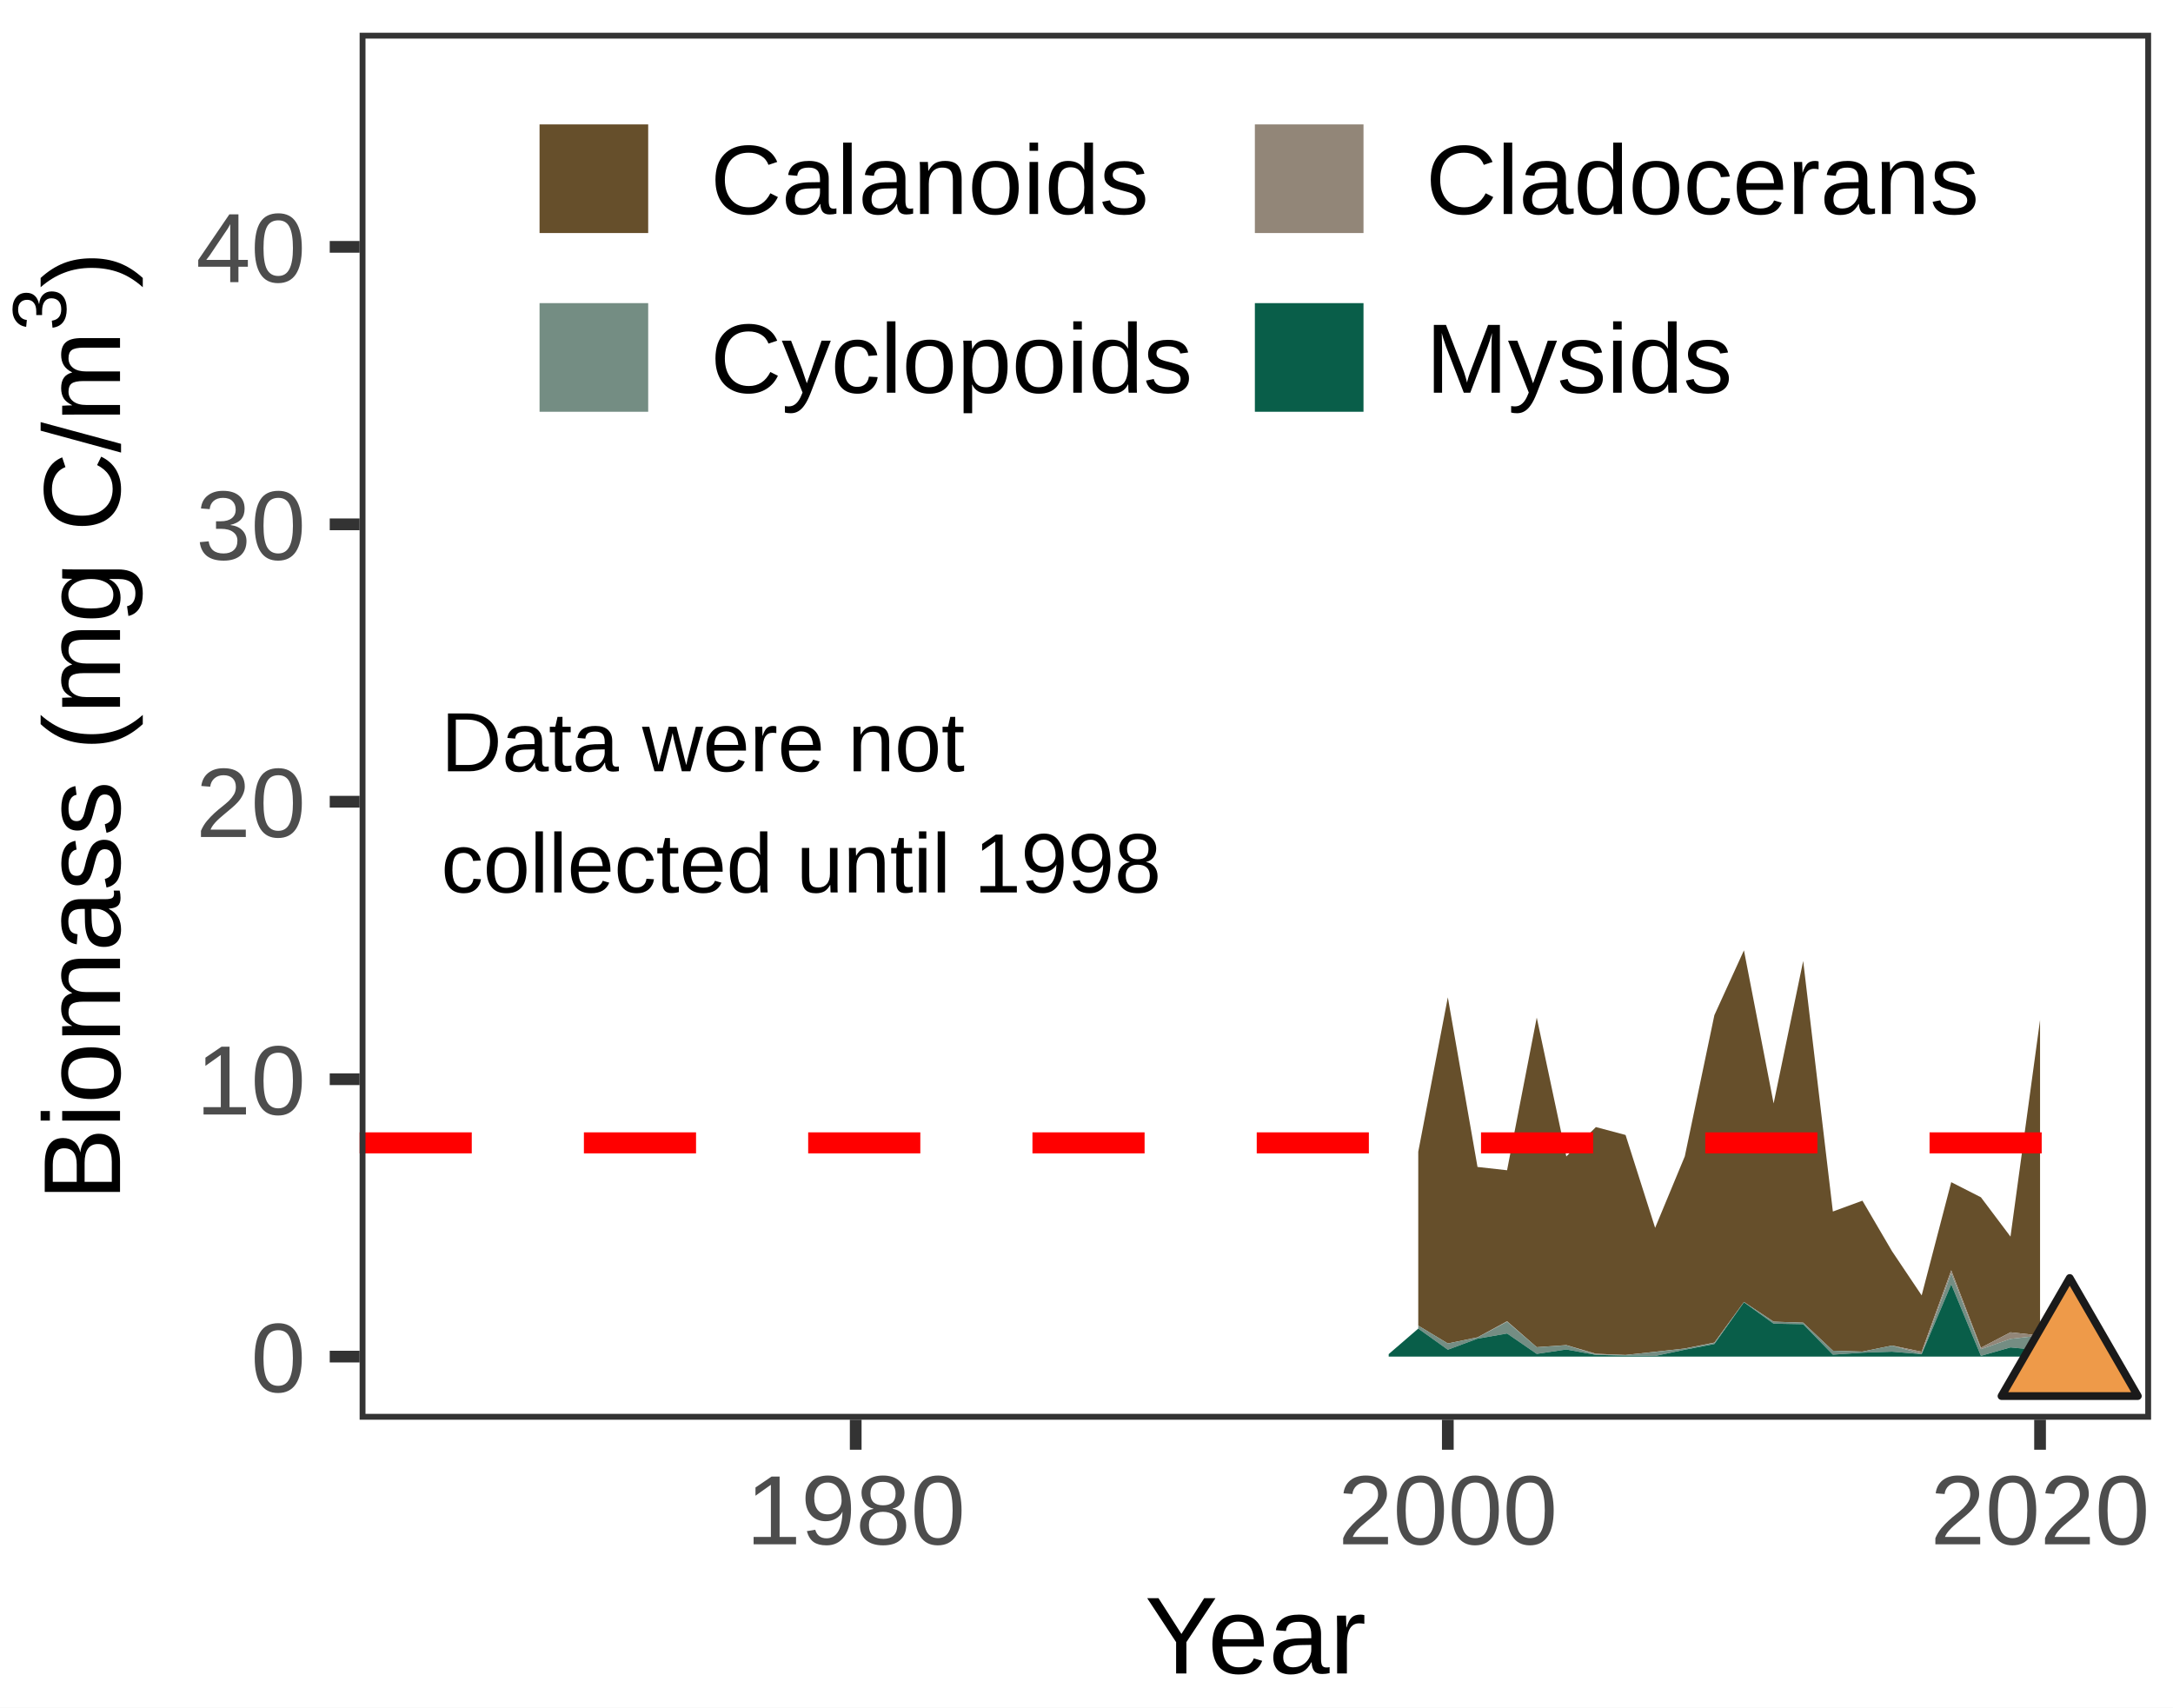
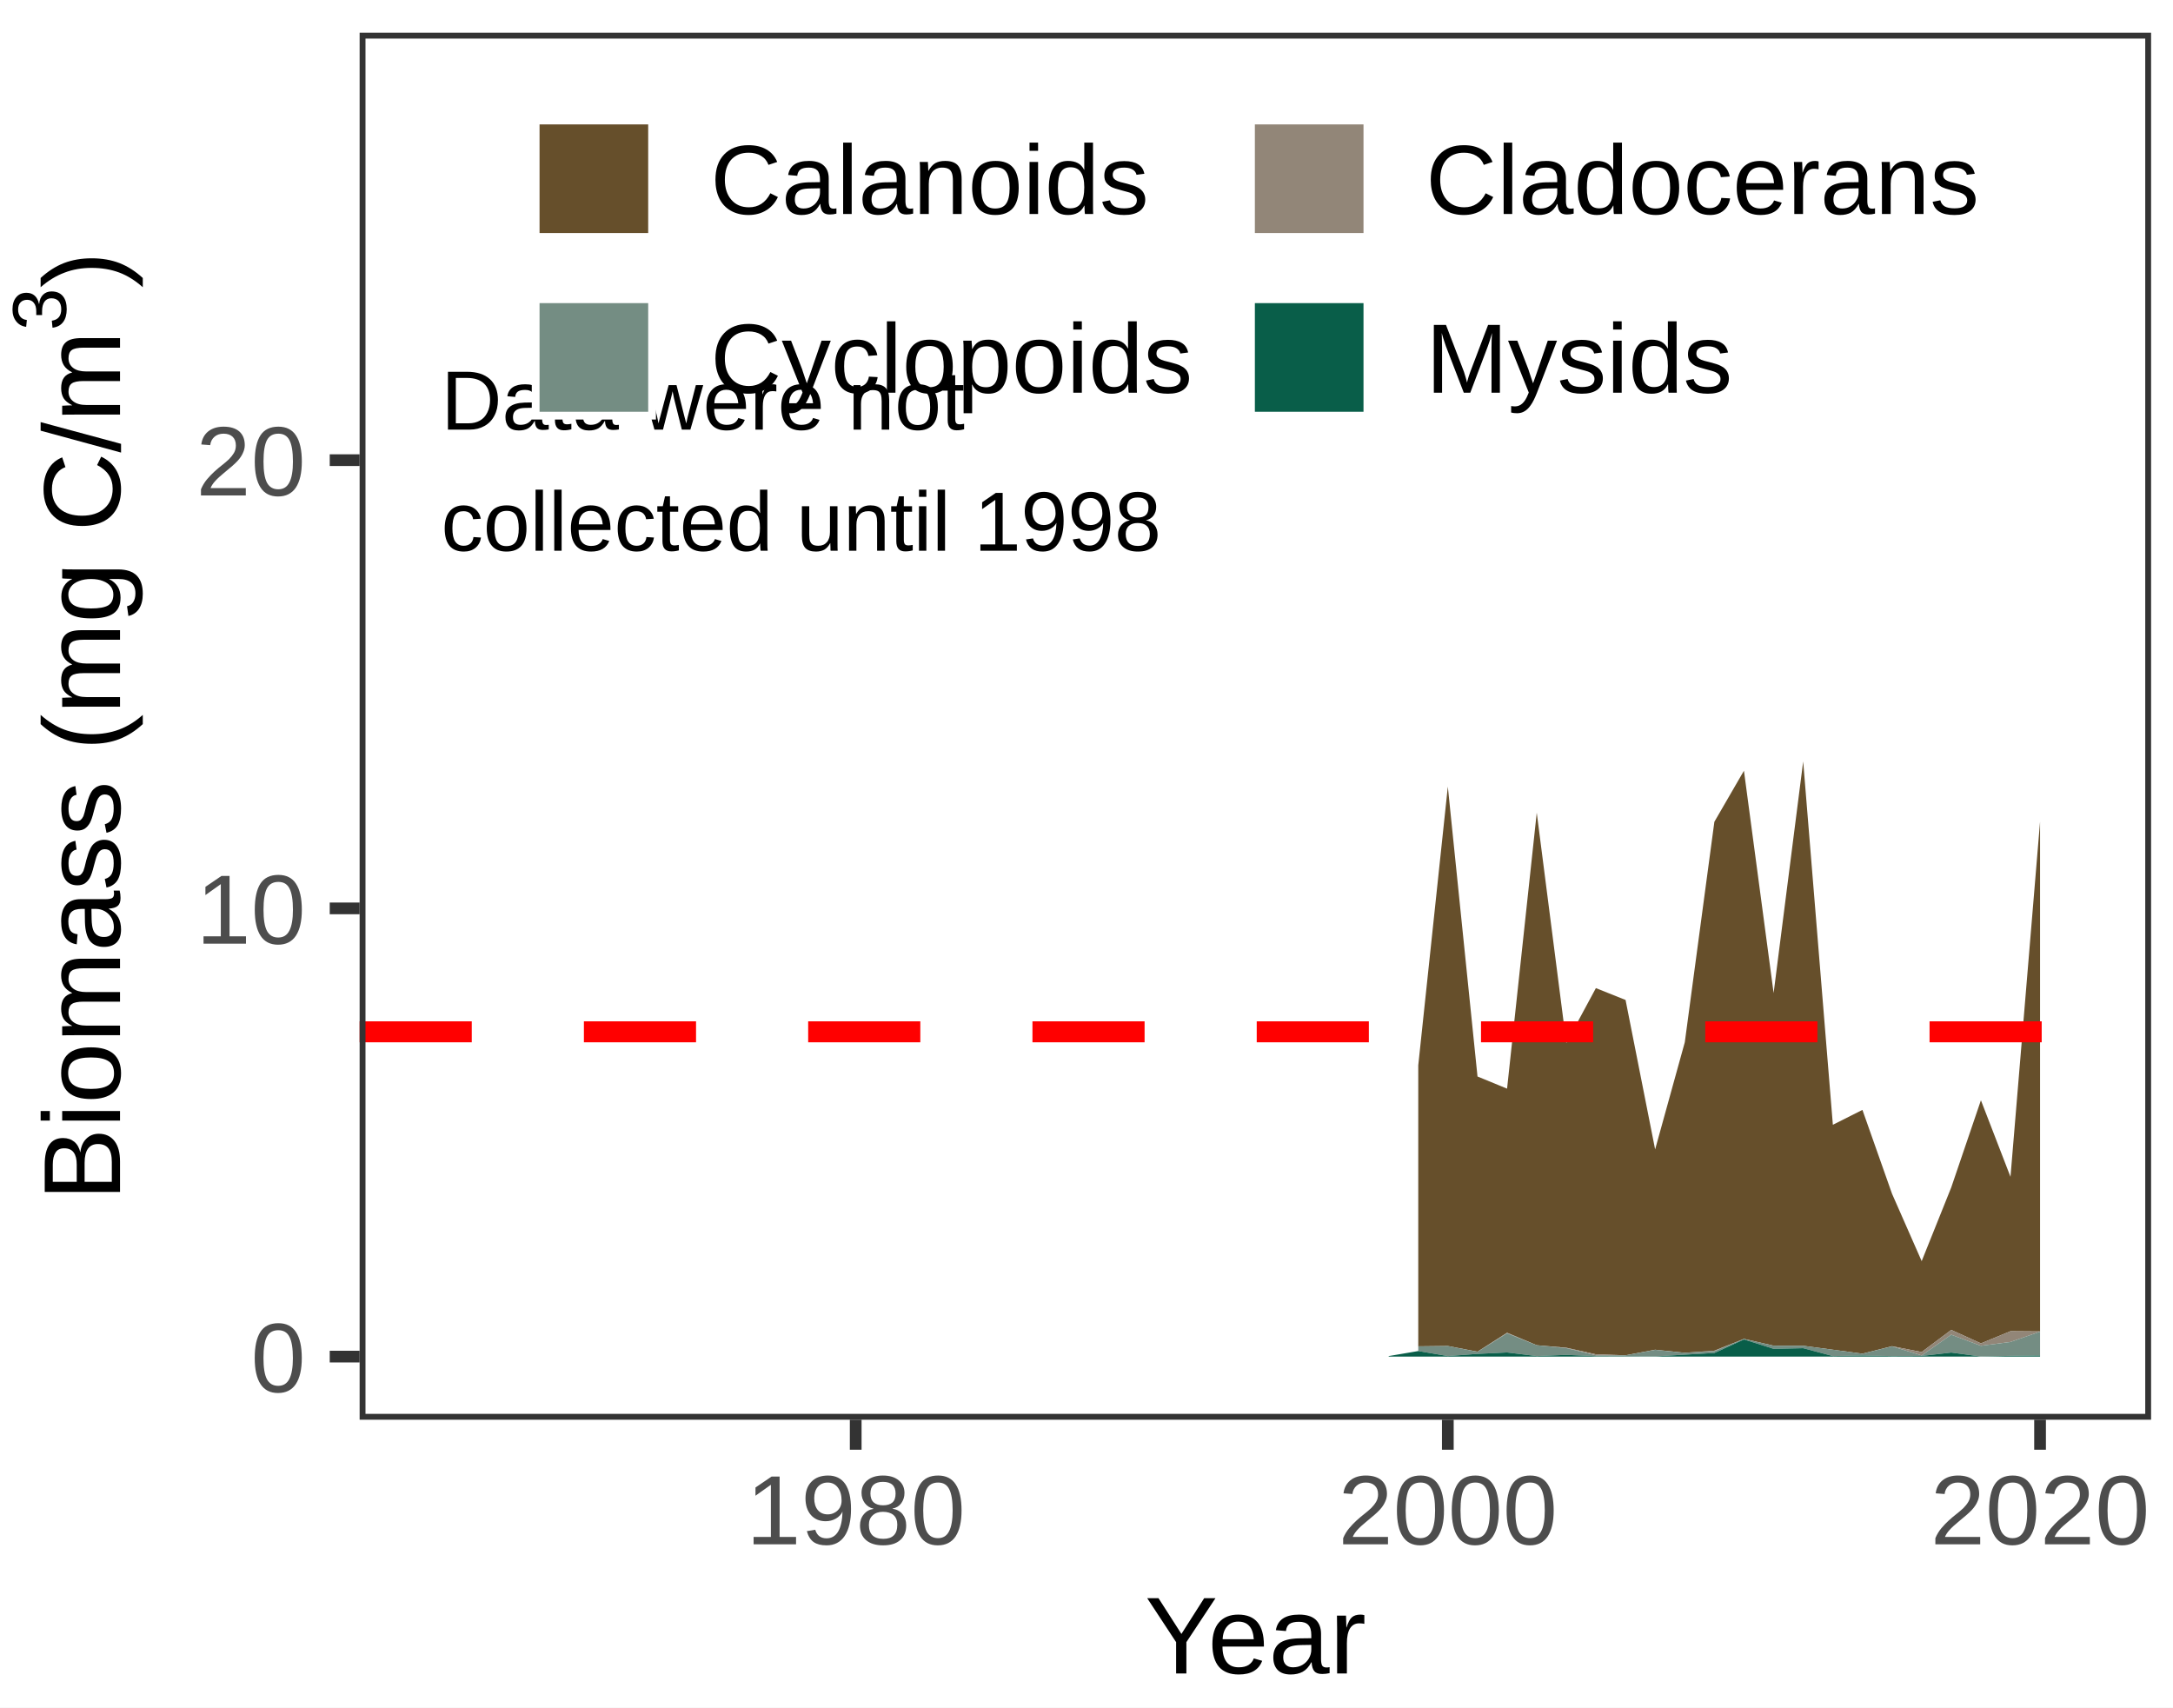
<svg xmlns="http://www.w3.org/2000/svg" class="svglite" width="198.43pt" height="155.91pt" viewBox="0 0 198.43 155.91">
  <defs>
    <style type="text/css">
    .svglite line, .svglite polyline, .svglite polygon, .svglite path, .svglite rect, .svglite circle {
      fill: none;
      stroke: #000000;
      stroke-linecap: round;
      stroke-linejoin: round;
      stroke-miterlimit: 10.00;
    }
    .svglite text {
      white-space: pre;
    }
  </style>
  </defs>
  <rect width="100%" height="100%" style="stroke: none; fill: #FFFFFF;" />
  <defs>
    <clipPath id="cpMC4wMHwxOTguNDN8MC4wMHwxNTUuOTE=">
      <rect x="0.00" y="0.00" width="198.43" height="155.91" />
    </clipPath>
  </defs>
  <g clip-path="url(#cpMC4wMHwxOTguNDN8MC4wMHwxNTUuOTE=)">
    <rect x="0.00" y="0.00" width="198.43" height="155.91" style="stroke-width: 1.07; stroke: #FFFFFF; fill: #FFFFFF;" />
  </g>
  <defs>
    <clipPath id="cpMzIuODR8MTk2LjQzfDIuOTl8MTI5LjY0">
      <rect x="32.84" y="2.99" width="163.59" height="126.65" />
    </clipPath>
  </defs>
  <g clip-path="url(#cpMzIuODR8MTk2LjQzfDIuOTl8MTI5LjY0)">
    <rect x="32.84" y="2.99" width="163.59" height="126.65" style="stroke-width: 1.07; stroke: none; fill: #FFFFFF;" />
-     <polygon points="129.51,105.17 132.21,91.07 134.92,106.56 137.62,106.86 140.33,92.92 143.03,105.60 145.73,102.92 148.44,103.64 151.14,112.12 153.85,105.59 156.55,92.70 159.25,86.78 161.96,100.76 164.66,87.75 167.37,110.63 170.07,109.64 172.77,114.25 175.48,118.29 178.18,107.95 180.89,109.33 183.59,112.92 186.29,93.14 186.29,121.95 183.59,121.66 180.89,123.07 178.18,116.00 175.48,123.43 172.77,122.87 170.07,123.42 167.37,123.34 164.66,120.78 161.96,120.69 159.25,118.89 156.55,122.60 153.85,123.14 151.14,123.44 148.44,123.73 145.73,123.62 143.03,122.83 140.33,123.02 137.62,120.65 134.92,122.12 132.21,122.68 129.51,121.05 " style="stroke-width: 0.00; stroke: none; fill: #664F2B;" />
-     <polyline points="129.51,105.17 132.21,91.07 134.92,106.56 137.62,106.86 140.33,92.92 143.03,105.60 145.73,102.92 148.44,103.64 151.14,112.12 153.85,105.59 156.55,92.70 159.25,86.78 161.96,100.76 164.66,87.75 167.37,110.63 170.07,109.64 172.77,114.25 175.48,118.29 178.18,107.95 180.89,109.33 183.59,112.92 186.29,93.14 " style="stroke-width: 1.07; stroke: none;" />
-     <polygon points="129.51,121.05 132.21,122.68 134.92,122.12 137.62,120.65 140.33,123.02 143.03,122.83 145.73,123.62 148.44,123.73 151.14,123.44 153.85,123.14 156.55,122.60 159.25,118.89 161.96,120.69 164.66,120.78 167.37,123.34 170.07,123.42 172.77,122.87 175.48,123.43 178.18,116.00 180.89,123.07 183.59,121.66 186.29,121.95 186.29,121.96 183.59,122.26 180.89,123.20 178.18,116.28 175.48,123.62 172.77,122.87 170.07,123.42 167.37,123.34 164.66,120.78 161.96,120.69 159.25,118.89 156.55,122.62 153.85,123.14 151.14,123.45 148.44,123.73 145.73,123.67 143.03,122.84 140.33,123.02 137.62,120.69 134.92,122.13 132.21,122.68 129.51,121.05 " style="stroke-width: 0.00; stroke: none; fill: #928678;" />
-     <polyline points="129.51,121.05 132.21,122.68 134.92,122.12 137.62,120.65 140.33,123.02 143.03,122.83 145.73,123.62 148.44,123.73 151.14,123.44 153.85,123.14 156.55,122.60 159.25,118.89 161.96,120.69 164.66,120.78 167.37,123.34 170.07,123.42 172.77,122.87 175.48,123.43 178.18,116.00 180.89,123.07 183.59,121.66 186.29,121.95 " style="stroke-width: 1.07; stroke: none;" />
-     <polygon points="129.51,121.05 132.21,122.68 134.92,122.13 137.62,120.69 140.33,123.02 143.03,122.84 145.73,123.67 148.44,123.73 151.14,123.45 153.85,123.14 156.55,122.62 159.25,118.89 161.96,120.69 164.66,120.78 167.37,123.34 170.07,123.42 172.77,122.87 175.48,123.62 178.18,116.28 180.89,123.20 183.59,122.26 186.29,121.96 186.29,123.31 183.59,123.04 180.89,123.81 178.18,117.28 175.48,123.65 172.77,123.43 170.07,123.52 167.37,123.70 164.66,120.92 161.96,120.87 159.25,118.92 156.55,122.73 153.85,123.25 151.14,123.82 148.44,123.79 145.73,123.72 143.03,123.23 140.33,123.63 137.62,121.77 134.92,122.24 132.21,123.25 129.51,121.32 " style="stroke-width: 0.00; stroke: none; fill: #748D83;" />
-     <polyline points="129.51,121.05 132.21,122.68 134.92,122.13 137.62,120.69 140.33,123.02 143.03,122.84 145.73,123.67 148.44,123.73 151.14,123.45 153.85,123.14 156.55,122.62 159.25,118.89 161.96,120.69 164.66,120.78 167.37,123.34 170.07,123.42 172.77,122.87 175.48,123.62 178.18,116.28 180.89,123.20 183.59,122.26 186.29,121.96 " style="stroke-width: 1.07; stroke: none;" />
-     <polygon points="126.81,123.65 129.51,121.32 132.21,123.25 134.92,122.24 137.62,121.77 140.33,123.63 143.03,123.23 145.73,123.72 148.44,123.79 151.14,123.82 153.85,123.25 156.55,122.73 159.25,118.92 161.96,120.87 164.66,120.92 167.37,123.70 170.07,123.52 172.77,123.43 175.48,123.65 178.18,117.28 180.89,123.81 183.59,123.04 186.29,123.31 186.29,123.88 183.59,123.88 180.89,123.88 178.18,123.88 175.48,123.88 172.77,123.88 170.07,123.88 167.37,123.88 164.66,123.88 161.96,123.88 159.25,123.88 156.55,123.88 153.85,123.88 151.14,123.88 148.44,123.88 145.73,123.88 143.03,123.88 140.33,123.88 137.62,123.88 134.92,123.88 132.21,123.88 129.51,123.88 126.81,123.88 " style="stroke-width: 0.00; stroke: none; fill: #095E49;" />
-     <polyline points="126.81,123.65 129.51,121.32 132.21,123.25 134.92,122.24 137.62,121.77 140.33,123.63 143.03,123.23 145.73,123.72 148.44,123.79 151.14,123.82 153.85,123.25 156.55,122.73 159.25,118.92 161.96,120.87 164.66,120.92 167.37,123.70 170.07,123.52 172.77,123.43 175.48,123.65 178.18,117.28 180.89,123.81 183.59,123.04 186.29,123.31 " style="stroke-width: 1.07; stroke: none;" />
-     <polygon points="189.00,116.70 195.22,127.48 182.77,127.48 " style="stroke-width: 0.71; stroke: #1A1A1A; fill: #EE9A49;" />
-     <line x1="32.84" y1="104.36" x2="196.43" y2="104.36" style="stroke-width: 1.92; stroke: #FF0000; stroke-dasharray: 10.24,10.24; stroke-linecap: butt;" />
-     <text x="40.28" y="70.43" style="font-size: 7.68px; font-family: &quot;Arial&quot;;" textLength="49.92px" lengthAdjust="spacingAndGlyphs">Data were not </text>
-     <text x="40.28" y="81.49" style="font-size: 7.68px; font-family: &quot;Arial&quot;;" textLength="67.85px" lengthAdjust="spacingAndGlyphs"> collected until 1998</text>
+     <polygon points="129.51,97.28 132.21,71.83 134.92,98.30 137.62,99.41 140.33,74.21 143.03,95.24 145.73,90.23 148.44,91.31 151.14,104.96 153.85,95.17 156.55,75.04 159.25,70.38 161.96,90.68 164.66,69.53 167.37,102.71 170.07,101.35 172.77,109.00 175.48,115.16 178.18,108.43 180.89,100.47 183.59,107.46 186.29,75.03 186.29,121.58 183.59,121.56 180.89,122.67 178.18,121.44 175.48,123.46 172.77,122.93 170.07,123.61 167.37,123.25 164.66,122.89 161.96,122.88 159.25,122.26 156.55,123.34 153.85,123.53 151.14,123.25 148.44,123.76 145.73,123.67 143.03,123.07 140.33,122.84 137.62,121.70 134.92,123.43 132.21,122.91 129.51,122.94 " style="stroke-width: 0.00; stroke: none; fill: #664F2B;" />
+     <polyline points="129.51,97.28 132.21,71.83 134.92,98.30 137.62,99.41 140.33,74.21 143.03,95.24 145.73,90.23 148.44,91.31 151.14,104.96 153.85,95.17 156.55,75.04 159.25,70.38 161.96,90.68 164.66,69.53 167.37,102.71 170.07,101.35 172.77,109.00 175.48,115.16 178.18,108.43 180.89,100.47 183.59,107.46 186.29,75.03 " style="stroke-width: 1.07; stroke: none;" />
+     <polygon points="129.51,122.94 132.21,122.91 134.92,123.43 137.62,121.70 140.33,122.84 143.03,123.07 145.73,123.67 148.44,123.76 151.14,123.25 153.85,123.53 156.55,123.34 159.25,122.26 161.96,122.88 164.66,122.89 167.37,123.25 170.07,123.61 172.77,122.93 175.48,123.46 178.18,121.44 180.89,122.67 183.59,121.56 186.29,121.58 186.29,121.60 183.59,122.54 180.89,122.89 178.18,121.88 175.48,123.77 172.77,122.94 170.07,123.61 167.37,123.25 164.66,122.89 161.96,122.88 159.25,122.26 156.55,123.38 153.85,123.53 151.14,123.26 148.44,123.76 145.73,123.76 143.03,123.10 140.33,122.84 137.62,121.75 134.92,123.44 132.21,122.91 129.51,122.94 " style="stroke-width: 0.00; stroke: none; fill: #928678;" />
+     <polyline points="129.51,122.94 132.21,122.91 134.92,123.43 137.62,121.70 140.33,122.84 143.03,123.07 145.73,123.67 148.44,123.76 151.14,123.25 153.85,123.53 156.55,123.34 159.25,122.26 161.96,122.88 164.66,122.89 167.37,123.25 170.07,123.61 172.77,122.93 175.48,123.46 178.18,121.44 180.89,122.67 183.59,121.56 186.29,121.58 " style="stroke-width: 1.07; stroke: none;" />
+     <polygon points="129.51,122.94 132.21,122.91 134.92,123.44 137.62,121.75 140.33,122.84 143.03,123.10 145.73,123.76 148.44,123.76 151.14,123.26 153.85,123.53 156.55,123.38 159.25,122.26 161.96,122.88 164.66,122.89 167.37,123.25 170.07,123.61 172.77,122.94 175.48,123.77 178.18,121.88 180.89,122.89 183.59,122.54 186.29,121.60 186.29,123.78 183.59,123.81 180.89,123.87 178.18,123.51 175.48,123.82 172.77,123.83 170.07,123.78 167.37,123.83 164.66,123.11 161.96,123.17 159.25,122.31 156.55,123.55 153.85,123.70 151.14,123.86 148.44,123.85 145.73,123.84 143.03,123.72 140.33,123.83 137.62,123.50 134.92,123.63 132.21,123.83 129.51,123.37 " style="stroke-width: 0.00; stroke: none; fill: #748D83;" />
+     <polyline points="129.51,122.94 132.21,122.91 134.92,123.44 137.62,121.75 140.33,122.84 143.03,123.10 145.73,123.76 148.44,123.76 151.14,123.26 153.85,123.53 156.55,123.38 159.25,122.26 161.96,122.88 164.66,122.89 167.37,123.25 170.07,123.61 172.77,122.94 175.48,123.77 178.18,121.88 180.89,122.89 183.59,122.54 186.29,121.60 " style="stroke-width: 1.07; stroke: none;" />
+     <polygon points="126.81,123.83 129.51,123.37 132.21,123.83 134.92,123.63 137.62,123.50 140.33,123.83 143.03,123.72 145.73,123.84 148.44,123.85 151.14,123.86 153.85,123.70 156.55,123.55 159.25,122.31 161.96,123.17 164.66,123.11 167.37,123.83 170.07,123.78 172.77,123.83 175.48,123.82 178.18,123.51 180.89,123.87 183.59,123.81 186.29,123.78 186.29,123.88 183.59,123.88 180.89,123.88 178.18,123.88 175.48,123.88 172.77,123.88 170.07,123.88 167.37,123.88 164.66,123.88 161.96,123.88 159.25,123.88 156.55,123.88 153.85,123.88 151.14,123.88 148.44,123.88 145.73,123.88 143.03,123.88 140.33,123.88 137.62,123.88 134.92,123.88 132.21,123.88 129.51,123.88 126.81,123.88 " style="stroke-width: 0.00; stroke: none; fill: #095E49;" />
+     <polyline points="126.81,123.83 129.51,123.37 132.21,123.83 134.92,123.63 137.62,123.50 140.33,123.83 143.03,123.72 145.73,123.84 148.44,123.85 151.14,123.86 153.85,123.70 156.55,123.55 159.25,122.31 161.96,123.17 164.66,123.11 167.37,123.83 170.07,123.78 172.77,123.83 175.48,123.82 178.18,123.51 180.89,123.87 183.59,123.81 186.29,123.78 " style="stroke-width: 1.07; stroke: none;" />
+     <line x1="32.84" y1="94.22" x2="196.43" y2="94.22" style="stroke-width: 1.92; stroke: #FF0000; stroke-dasharray: 10.24,10.24; stroke-linecap: butt;" />
+     <text x="40.28" y="39.23" style="font-size: 7.68px; font-family: &quot;Arial&quot;;" textLength="49.92px" lengthAdjust="spacingAndGlyphs">Data were not </text>
+     <text x="40.28" y="50.29" style="font-size: 7.68px; font-family: &quot;Arial&quot;;" textLength="67.85px" lengthAdjust="spacingAndGlyphs"> collected until 1998</text>
    <rect x="32.84" y="2.99" width="163.59" height="126.65" style="stroke-width: 1.07; stroke: #333333;" />
  </g>
  <g clip-path="url(#cpMC4wMHwxOTguNDN8MC4wMHwxNTUuOTE=)">
    <text x="27.91" y="127.11" text-anchor="end" style="font-size: 9.00px;fill: #4D4D4D; font-family: &quot;Arial&quot;;" textLength="5.00px" lengthAdjust="spacingAndGlyphs">0</text>
-     <text x="27.91" y="101.77" text-anchor="end" style="font-size: 9.00px;fill: #4D4D4D; font-family: &quot;Arial&quot;;" textLength="10.01px" lengthAdjust="spacingAndGlyphs">10</text>
-     <text x="27.91" y="76.43" text-anchor="end" style="font-size: 9.00px;fill: #4D4D4D; font-family: &quot;Arial&quot;;" textLength="10.01px" lengthAdjust="spacingAndGlyphs">20</text>
-     <text x="27.91" y="51.10" text-anchor="end" style="font-size: 9.00px;fill: #4D4D4D; font-family: &quot;Arial&quot;;" textLength="10.01px" lengthAdjust="spacingAndGlyphs">30</text>
-     <text x="27.91" y="25.76" text-anchor="end" style="font-size: 9.00px;fill: #4D4D4D; font-family: &quot;Arial&quot;;" textLength="10.01px" lengthAdjust="spacingAndGlyphs">40</text>
+     <text x="27.91" y="86.17" text-anchor="end" style="font-size: 9.00px;fill: #4D4D4D; font-family: &quot;Arial&quot;;" textLength="10.01px" lengthAdjust="spacingAndGlyphs">10</text>
+     <text x="27.91" y="45.24" text-anchor="end" style="font-size: 9.00px;fill: #4D4D4D; font-family: &quot;Arial&quot;;" textLength="10.01px" lengthAdjust="spacingAndGlyphs">20</text>
    <polyline points="30.11,123.88 32.84,123.88 " style="stroke-width: 1.07; stroke: #333333; stroke-linecap: butt;" />
-     <polyline points="30.11,98.55 32.84,98.55 " style="stroke-width: 1.07; stroke: #333333; stroke-linecap: butt;" />
-     <polyline points="30.11,73.21 32.84,73.21 " style="stroke-width: 1.07; stroke: #333333; stroke-linecap: butt;" />
-     <polyline points="30.11,47.88 32.84,47.88 " style="stroke-width: 1.07; stroke: #333333; stroke-linecap: butt;" />
-     <polyline points="30.11,22.54 32.84,22.54 " style="stroke-width: 1.07; stroke: #333333; stroke-linecap: butt;" />
+     <polyline points="30.11,82.95 32.84,82.95 " style="stroke-width: 1.07; stroke: #333333; stroke-linecap: butt;" />
+     <polyline points="30.11,42.02 32.84,42.02 " style="stroke-width: 1.07; stroke: #333333; stroke-linecap: butt;" />
    <polyline points="78.14,132.38 78.14,129.64 " style="stroke-width: 1.07; stroke: #333333; stroke-linecap: butt;" />
    <polyline points="132.21,132.38 132.21,129.64 " style="stroke-width: 1.07; stroke: #333333; stroke-linecap: butt;" />
    <polyline points="186.29,132.38 186.29,129.64 " style="stroke-width: 1.07; stroke: #333333; stroke-linecap: butt;" />
    <text x="78.14" y="141.02" text-anchor="middle" style="font-size: 9.00px;fill: #4D4D4D; font-family: &quot;Arial&quot;;" textLength="20.02px" lengthAdjust="spacingAndGlyphs">1980</text>
    <text x="132.21" y="141.02" text-anchor="middle" style="font-size: 9.00px;fill: #4D4D4D; font-family: &quot;Arial&quot;;" textLength="20.02px" lengthAdjust="spacingAndGlyphs">2000</text>
    <text x="186.29" y="141.02" text-anchor="middle" style="font-size: 9.00px;fill: #4D4D4D; font-family: &quot;Arial&quot;;" textLength="20.02px" lengthAdjust="spacingAndGlyphs">2020</text>
    <text x="114.64" y="152.81" text-anchor="middle" style="font-size: 10.00px; font-family: &quot;Arial&quot;;" textLength="20.22px" lengthAdjust="spacingAndGlyphs">Year</text>
    <text transform="translate(10.96,109.67) rotate(-90)" style="font-size: 10.00px; font-family: &quot;Arial&quot;;" textLength="79.48px" lengthAdjust="spacingAndGlyphs">Biomass (mg C/m</text>
    <text transform="translate(6.03,30.19) rotate(-90)" style="font-size: 7.00px; font-family: &quot;Arial&quot;;" textLength="3.90px" lengthAdjust="spacingAndGlyphs">3</text>
    <text transform="translate(10.96,26.29) rotate(-90)" style="font-size: 10.00px; font-family: &quot;Arial&quot;;" textLength="3.33px" lengthAdjust="spacingAndGlyphs">)</text>
    <rect x="48.56" y="10.65" width="11.34" height="11.34" style="stroke-width: 1.07; stroke: none; fill: #FFFFFF;" />
    <rect x="49.27" y="11.36" width="9.92" height="9.92" style="stroke-width: 1.07; stroke: none; stroke-linecap: square; stroke-linejoin: miter; fill: #664F2B;" />
    <rect x="113.88" y="10.65" width="11.34" height="11.34" style="stroke-width: 1.07; stroke: none; fill: #FFFFFF;" />
    <rect x="114.59" y="11.36" width="9.92" height="9.92" style="stroke-width: 1.07; stroke: none; stroke-linecap: square; stroke-linejoin: miter; fill: #928678;" />
    <rect x="48.56" y="26.97" width="11.34" height="11.34" style="stroke-width: 1.07; stroke: none; fill: #FFFFFF;" />
    <rect x="49.27" y="27.68" width="9.92" height="9.92" style="stroke-width: 1.07; stroke: none; stroke-linecap: square; stroke-linejoin: miter; fill: #748D83;" />
    <rect x="113.88" y="26.97" width="11.34" height="11.34" style="stroke-width: 1.07; stroke: none; fill: #FFFFFF;" />
    <rect x="114.59" y="27.68" width="9.92" height="9.92" style="stroke-width: 1.07; stroke: none; stroke-linecap: square; stroke-linejoin: miter; fill: #095E49;" />
    <text x="64.88" y="19.54" style="font-size: 9.00px; font-family: &quot;Arial&quot;;" textLength="40.02px" lengthAdjust="spacingAndGlyphs">Calanoids</text>
    <text x="130.20" y="19.54" style="font-size: 9.00px; font-family: &quot;Arial&quot;;" textLength="50.52px" lengthAdjust="spacingAndGlyphs">Cladocerans</text>
    <text x="64.88" y="35.86" style="font-size: 9.00px; font-family: &quot;Arial&quot;;" textLength="44.02px" lengthAdjust="spacingAndGlyphs">Cyclopoids</text>
    <text x="130.20" y="35.86" style="font-size: 9.00px; font-family: &quot;Arial&quot;;" textLength="28.00px" lengthAdjust="spacingAndGlyphs">Mysids</text>
  </g>
</svg>
